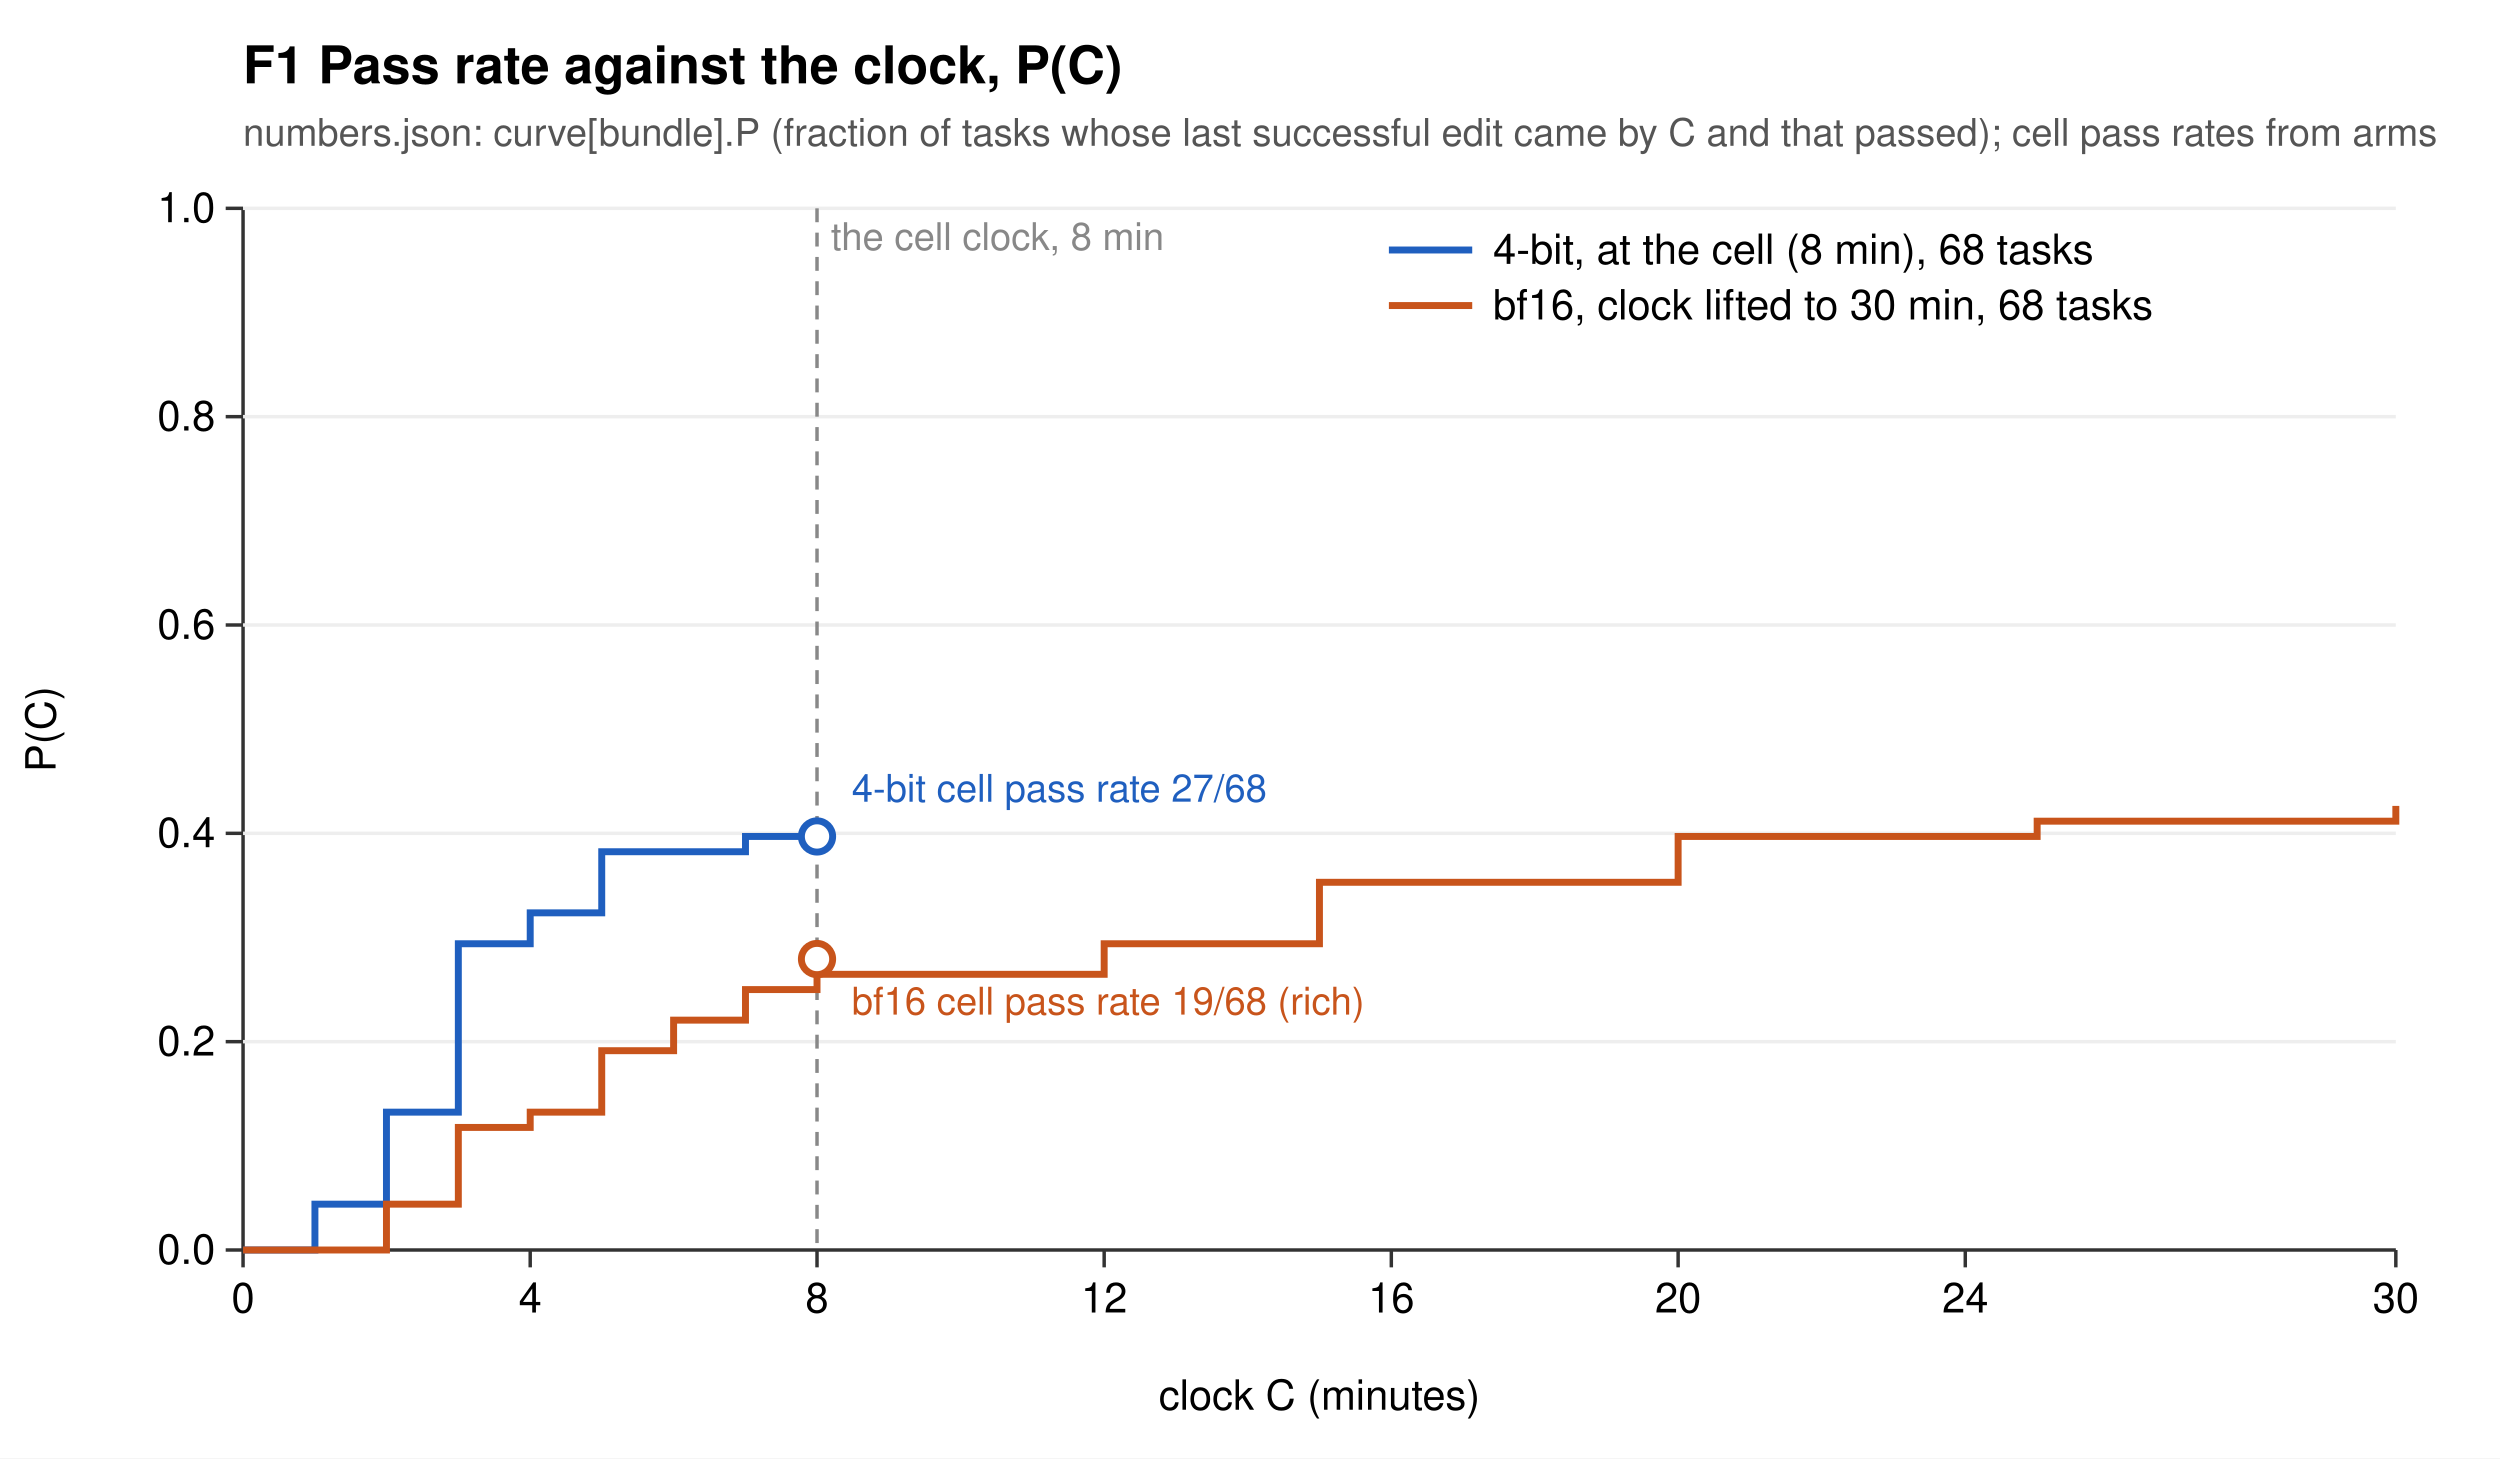
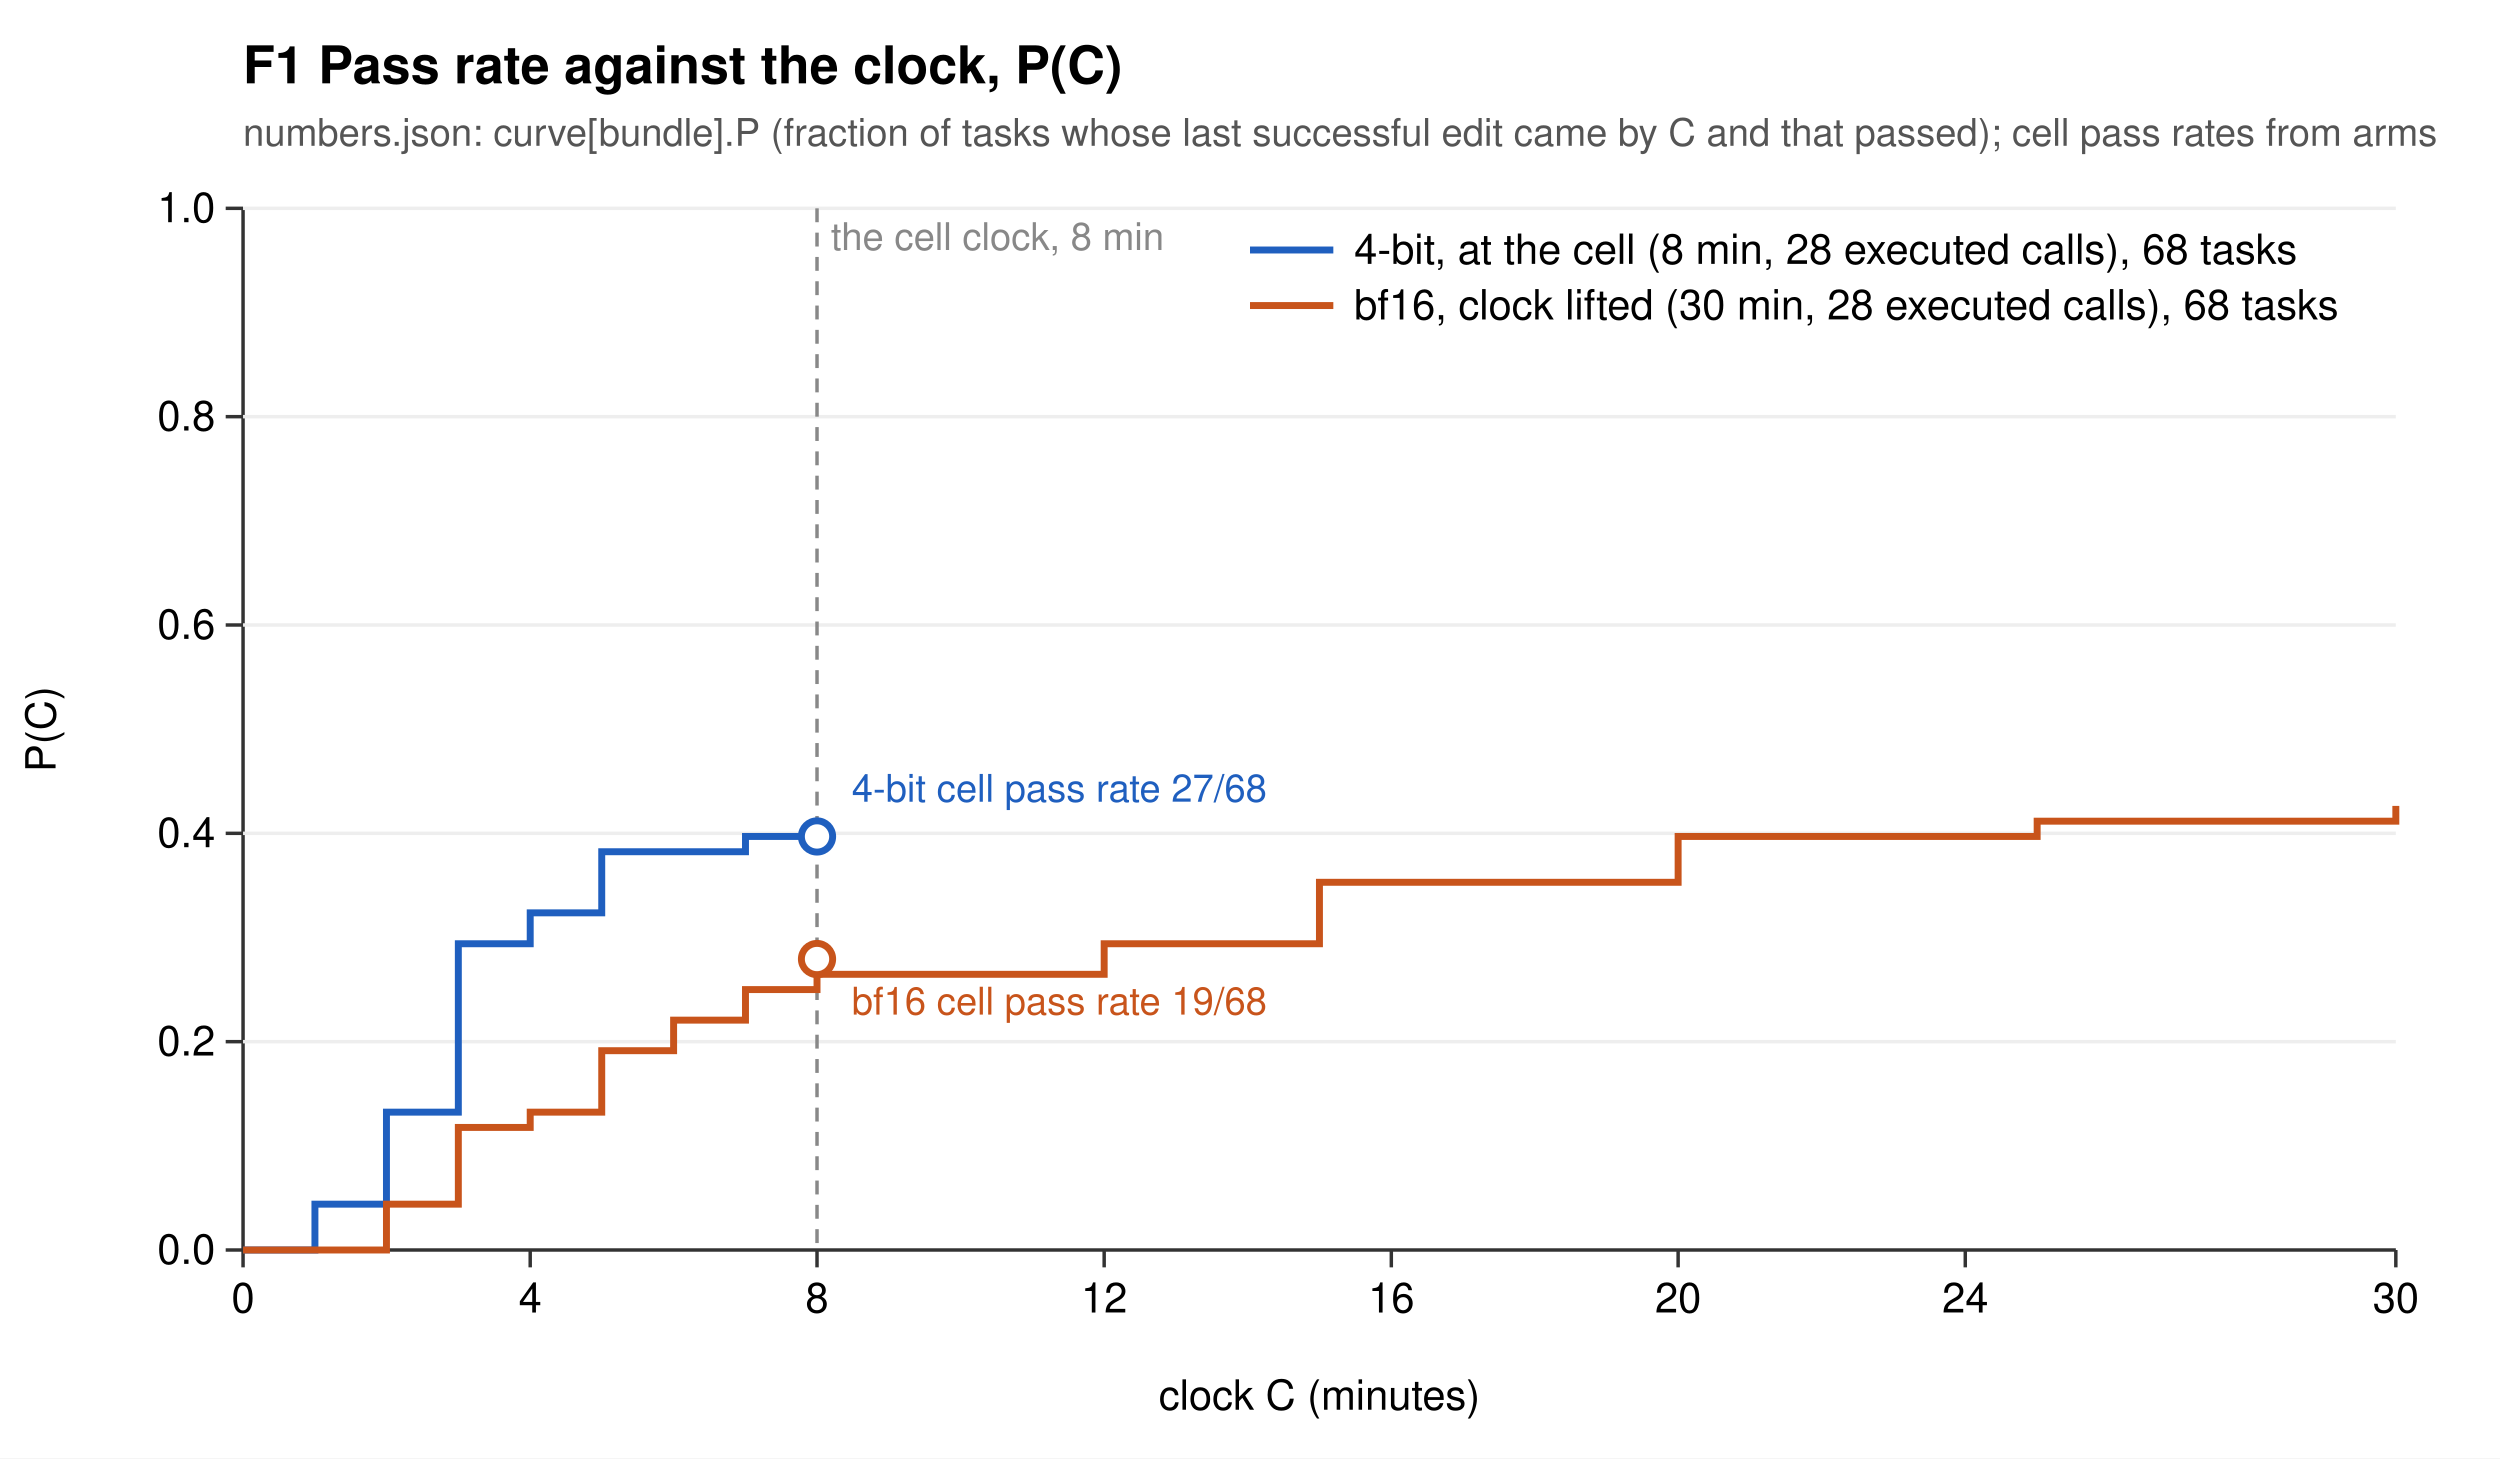
<svg xmlns="http://www.w3.org/2000/svg" width="720" height="420" viewBox="0 0 720 420" font-family="Helvetica, Arial, sans-serif" font-size="12">
  <rect width="720" height="420" fill="white" />
  <text x="70" y="24" font-size="15" font-weight="bold">F1  Pass rate against the clock, P(C)</text>
  <text x="70" y="42" fill="#555" font-size="11">numbers.json: curve[bundle].P (fraction of tasks whose last successful edit came by C and that passed); cell pass rates from arms</text>
  <line x1="70" y1="360" x2="690" y2="360" stroke="#333" />
  <line x1="70" y1="360" x2="70" y2="60" stroke="#333" />
  <line x1="70.0" y1="360" x2="70.0" y2="365" stroke="#333" />
  <text x="70.0" y="378" text-anchor="middle">0</text>
  <line x1="152.7" y1="360" x2="152.7" y2="365" stroke="#333" />
  <text x="152.7" y="378" text-anchor="middle">4</text>
  <line x1="235.3" y1="360" x2="235.3" y2="365" stroke="#333" />
  <text x="235.3" y="378" text-anchor="middle">8</text>
  <line x1="318.0" y1="360" x2="318.0" y2="365" stroke="#333" />
  <text x="318.0" y="378" text-anchor="middle">12</text>
  <line x1="400.7" y1="360" x2="400.7" y2="365" stroke="#333" />
  <text x="400.7" y="378" text-anchor="middle">16</text>
  <line x1="483.3" y1="360" x2="483.3" y2="365" stroke="#333" />
  <text x="483.3" y="378" text-anchor="middle">20</text>
  <line x1="566.0" y1="360" x2="566.0" y2="365" stroke="#333" />
  <text x="566.0" y="378" text-anchor="middle">24</text>
  <line x1="690.0" y1="360" x2="690.0" y2="365" stroke="#333" />
  <text x="690.0" y="378" text-anchor="middle">30</text>
  <line x1="65" y1="360.0" x2="70" y2="360.0" stroke="#333" />
  <text x="62" y="364.0" text-anchor="end">0.0</text>
  <line x1="65" y1="300.0" x2="70" y2="300.0" stroke="#333" />
  <text x="62" y="304.0" text-anchor="end">0.2</text>
  <line x1="70" y1="300.0" x2="690" y2="300.0" stroke="#eee" />
  <line x1="65" y1="240.0" x2="70" y2="240.0" stroke="#333" />
  <text x="62" y="244.0" text-anchor="end">0.4</text>
  <line x1="70" y1="240.0" x2="690" y2="240.0" stroke="#eee" />
  <line x1="65" y1="180.0" x2="70" y2="180.0" stroke="#333" />
  <text x="62" y="184.0" text-anchor="end">0.6</text>
  <line x1="70" y1="180.0" x2="690" y2="180.0" stroke="#eee" />
  <line x1="65" y1="120.0" x2="70" y2="120.0" stroke="#333" />
  <text x="62" y="124.0" text-anchor="end">0.8</text>
  <line x1="70" y1="120.0" x2="690" y2="120.0" stroke="#eee" />
  <line x1="65" y1="60.0" x2="70" y2="60.0" stroke="#333" />
  <text x="62" y="64.0" text-anchor="end">1.0</text>
  <line x1="70" y1="60.0" x2="690" y2="60.0" stroke="#eee" />
  <text x="380.0" y="406" text-anchor="middle">clock C (minutes)</text>
  <text transform="translate(16,210.0) rotate(-90)" text-anchor="middle">P(C)</text>
  <line x1="235.3" y1="60" x2="235.3" y2="360" stroke="#888" stroke-dasharray="4 3" />
  <text x="239.3" y="72" fill="#888" font-size="11" text-anchor="start">the cell clock, 8 min</text>
  <path d="M70.0,360.0 H90.7 V346.8 H111.3 V320.3 H132.0 V271.8 H152.7 V262.9 H173.3 V245.3 H194.0 V245.3 H214.7 V240.9 H235.3 V240.9" fill="none" stroke="#1f5fbf" stroke-width="2.0" />
  <path d="M70.0,360.0 H90.7 V360.0 H111.3 V346.8 H132.0 V324.7 H152.7 V320.3 H173.3 V302.6 H194.0 V293.8 H214.7 V285.0 H235.3 V280.6 H276.7 V280.6 H318.0 V271.8 H380.0 V254.1 H483.3 V240.9 H586.7 V236.5 H690.0 V232.1" fill="none" stroke="#c8541b" stroke-width="2.0" />
  <circle cx="235.3" cy="240.9" r="4.5" fill="white" stroke="#1f5fbf" stroke-width="2" />
  <text x="245.3" y="230.9" fill="#1f5fbf" font-size="11">4-bit cell pass rate 27/68</text>
  <circle cx="235.3" cy="276.2" r="4.5" fill="white" stroke="#c8541b" stroke-width="2" />
-   <text x="245.3" y="292.2" fill="#c8541b" font-size="11">bf16 cell pass rate 19/68 (rich)</text>
-   <line x1="400" y1="72" x2="424" y2="72" stroke="#1f5fbf" stroke-width="2" />
-   <text x="430" y="76">4-bit, at the cell (8 min), 68 tasks</text>
-   <line x1="400" y1="88" x2="424" y2="88" stroke="#c8541b" stroke-width="2" />
-   <text x="430" y="92">bf16, clock lifted to 30 min, 68 tasks</text>
+   <text x="245.3" y="292.2" fill="#c8541b" font-size="11">bf16 cell pass rate 19/68</text>
+   <line x1="360" y1="72" x2="384" y2="72" stroke="#1f5fbf" stroke-width="2" />
+   <text x="390" y="76">4-bit, at the cell (8 min, 28 executed calls), 68 tasks</text>
+   <line x1="360" y1="88" x2="384" y2="88" stroke="#c8541b" stroke-width="2" />
+   <text x="390" y="92">bf16, clock lifted (30 min, 28 executed calls), 68 tasks</text>
</svg>
